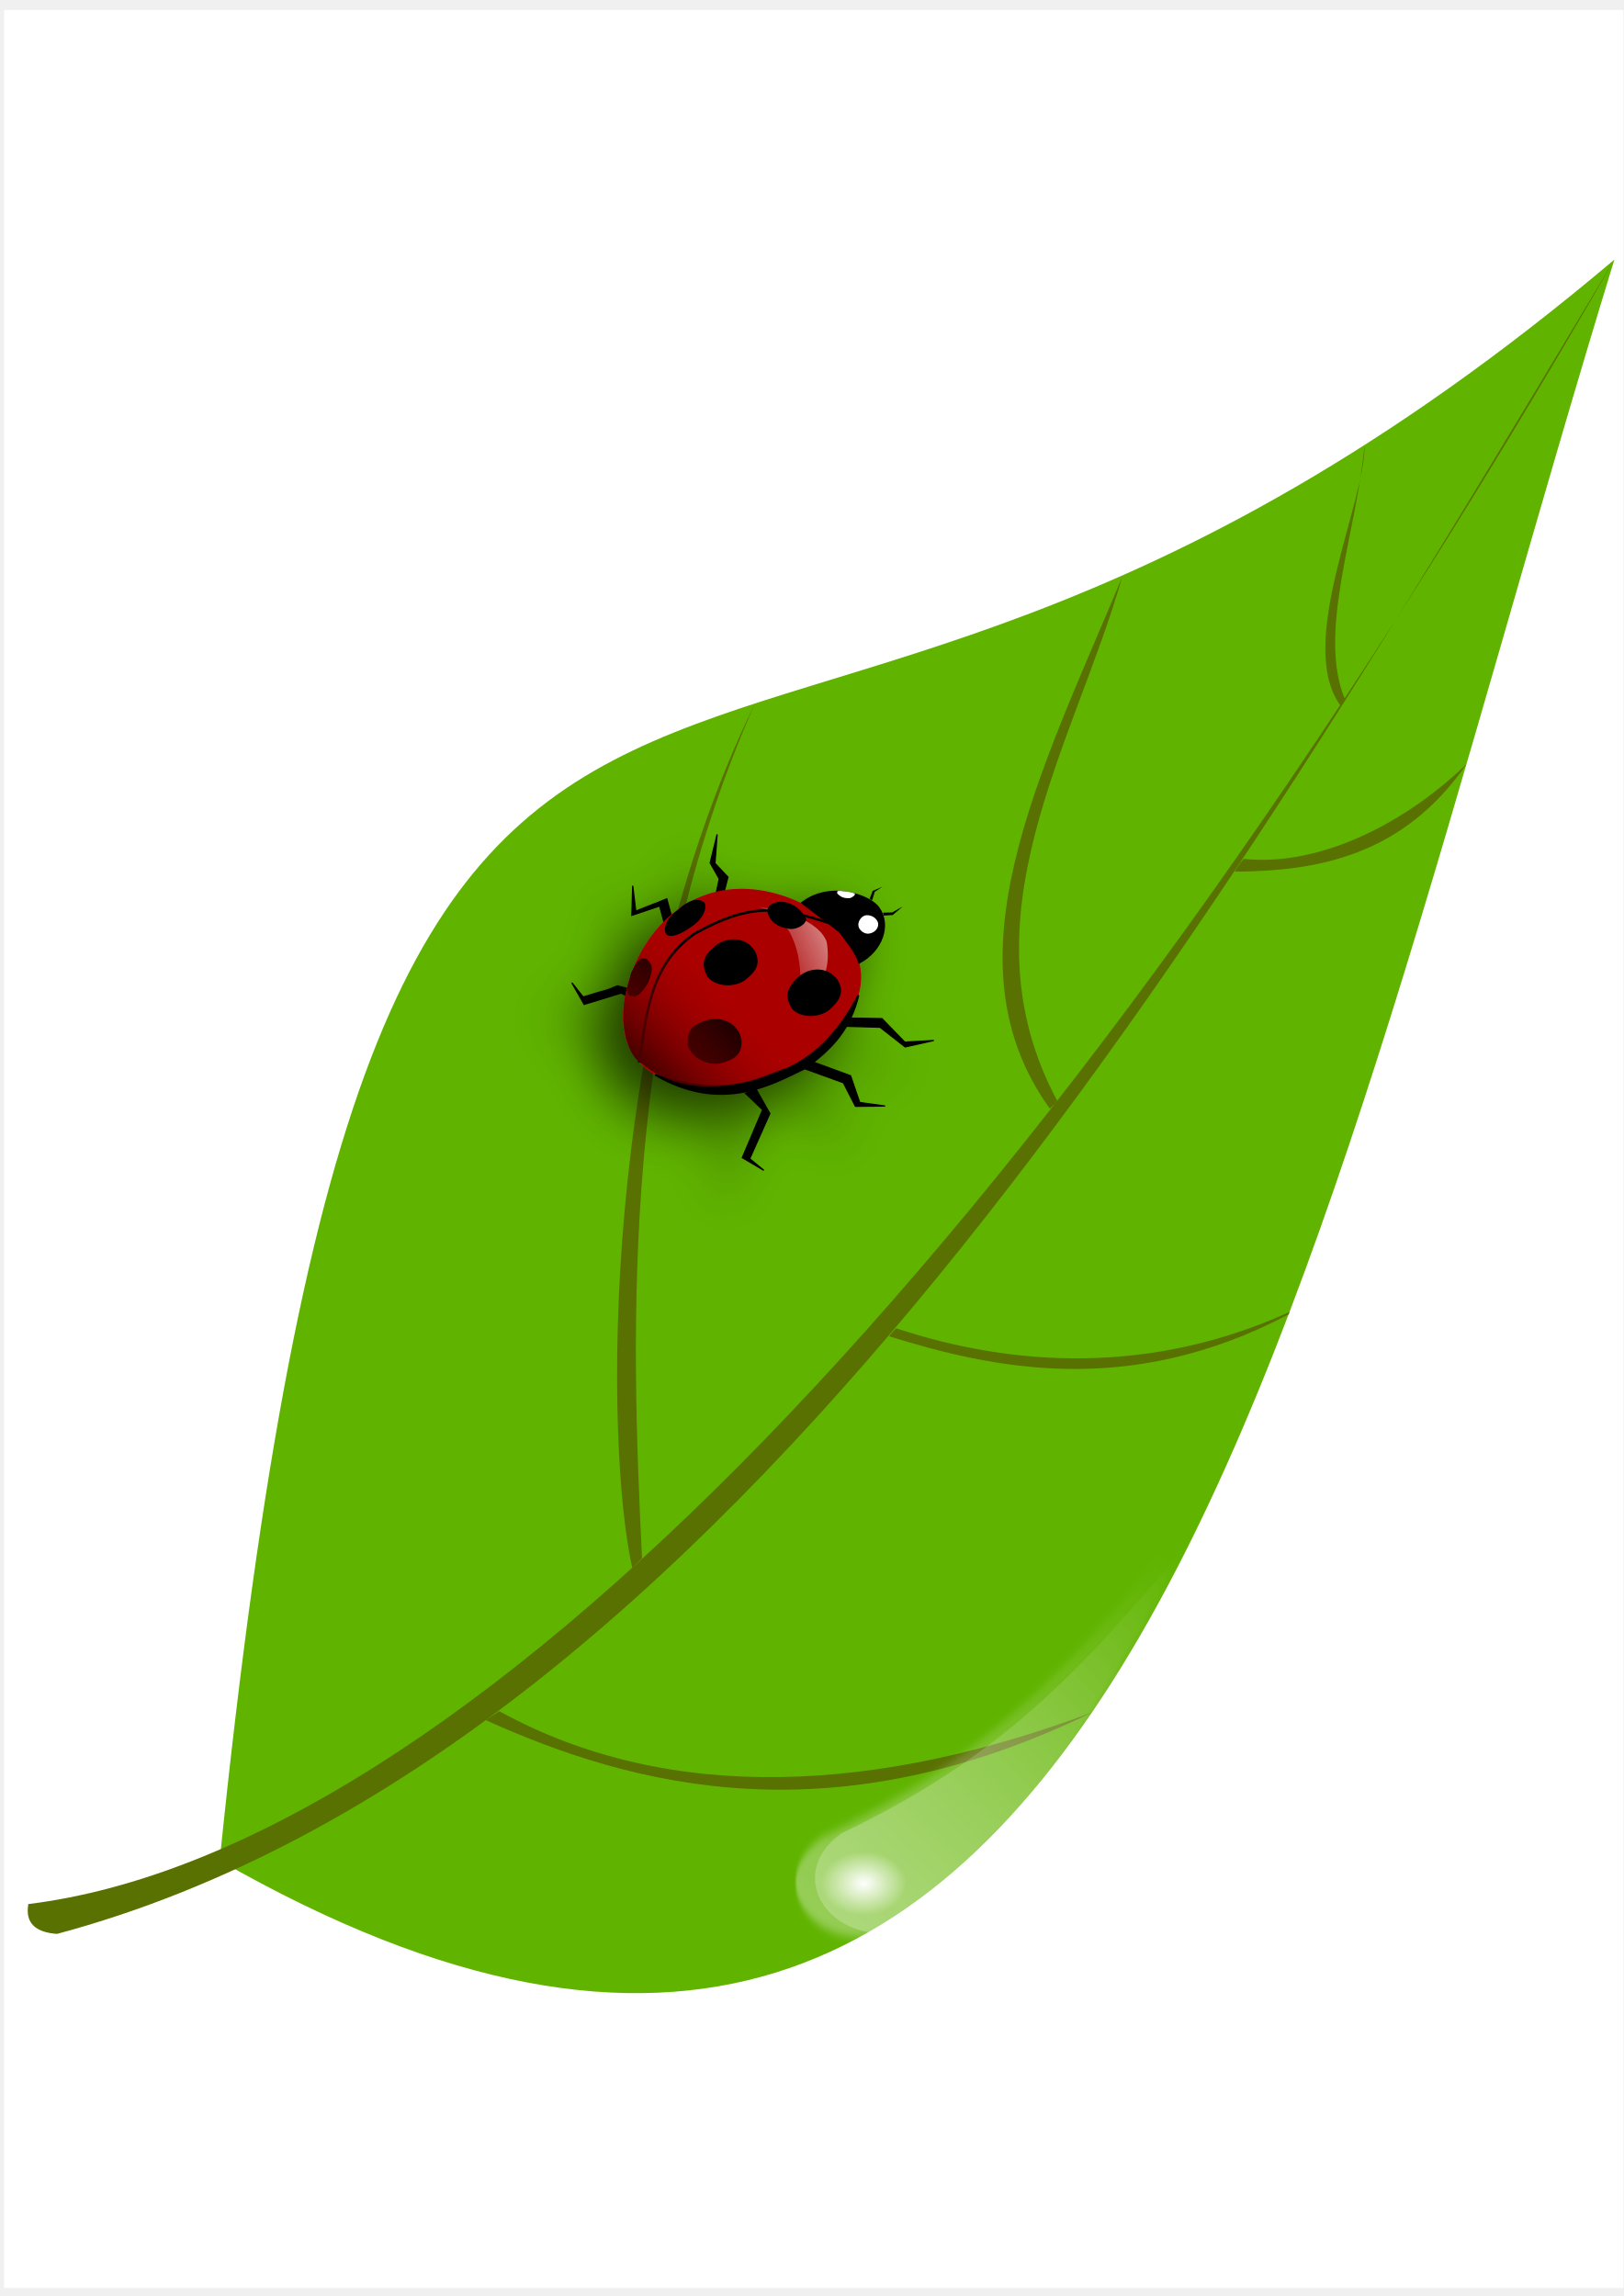
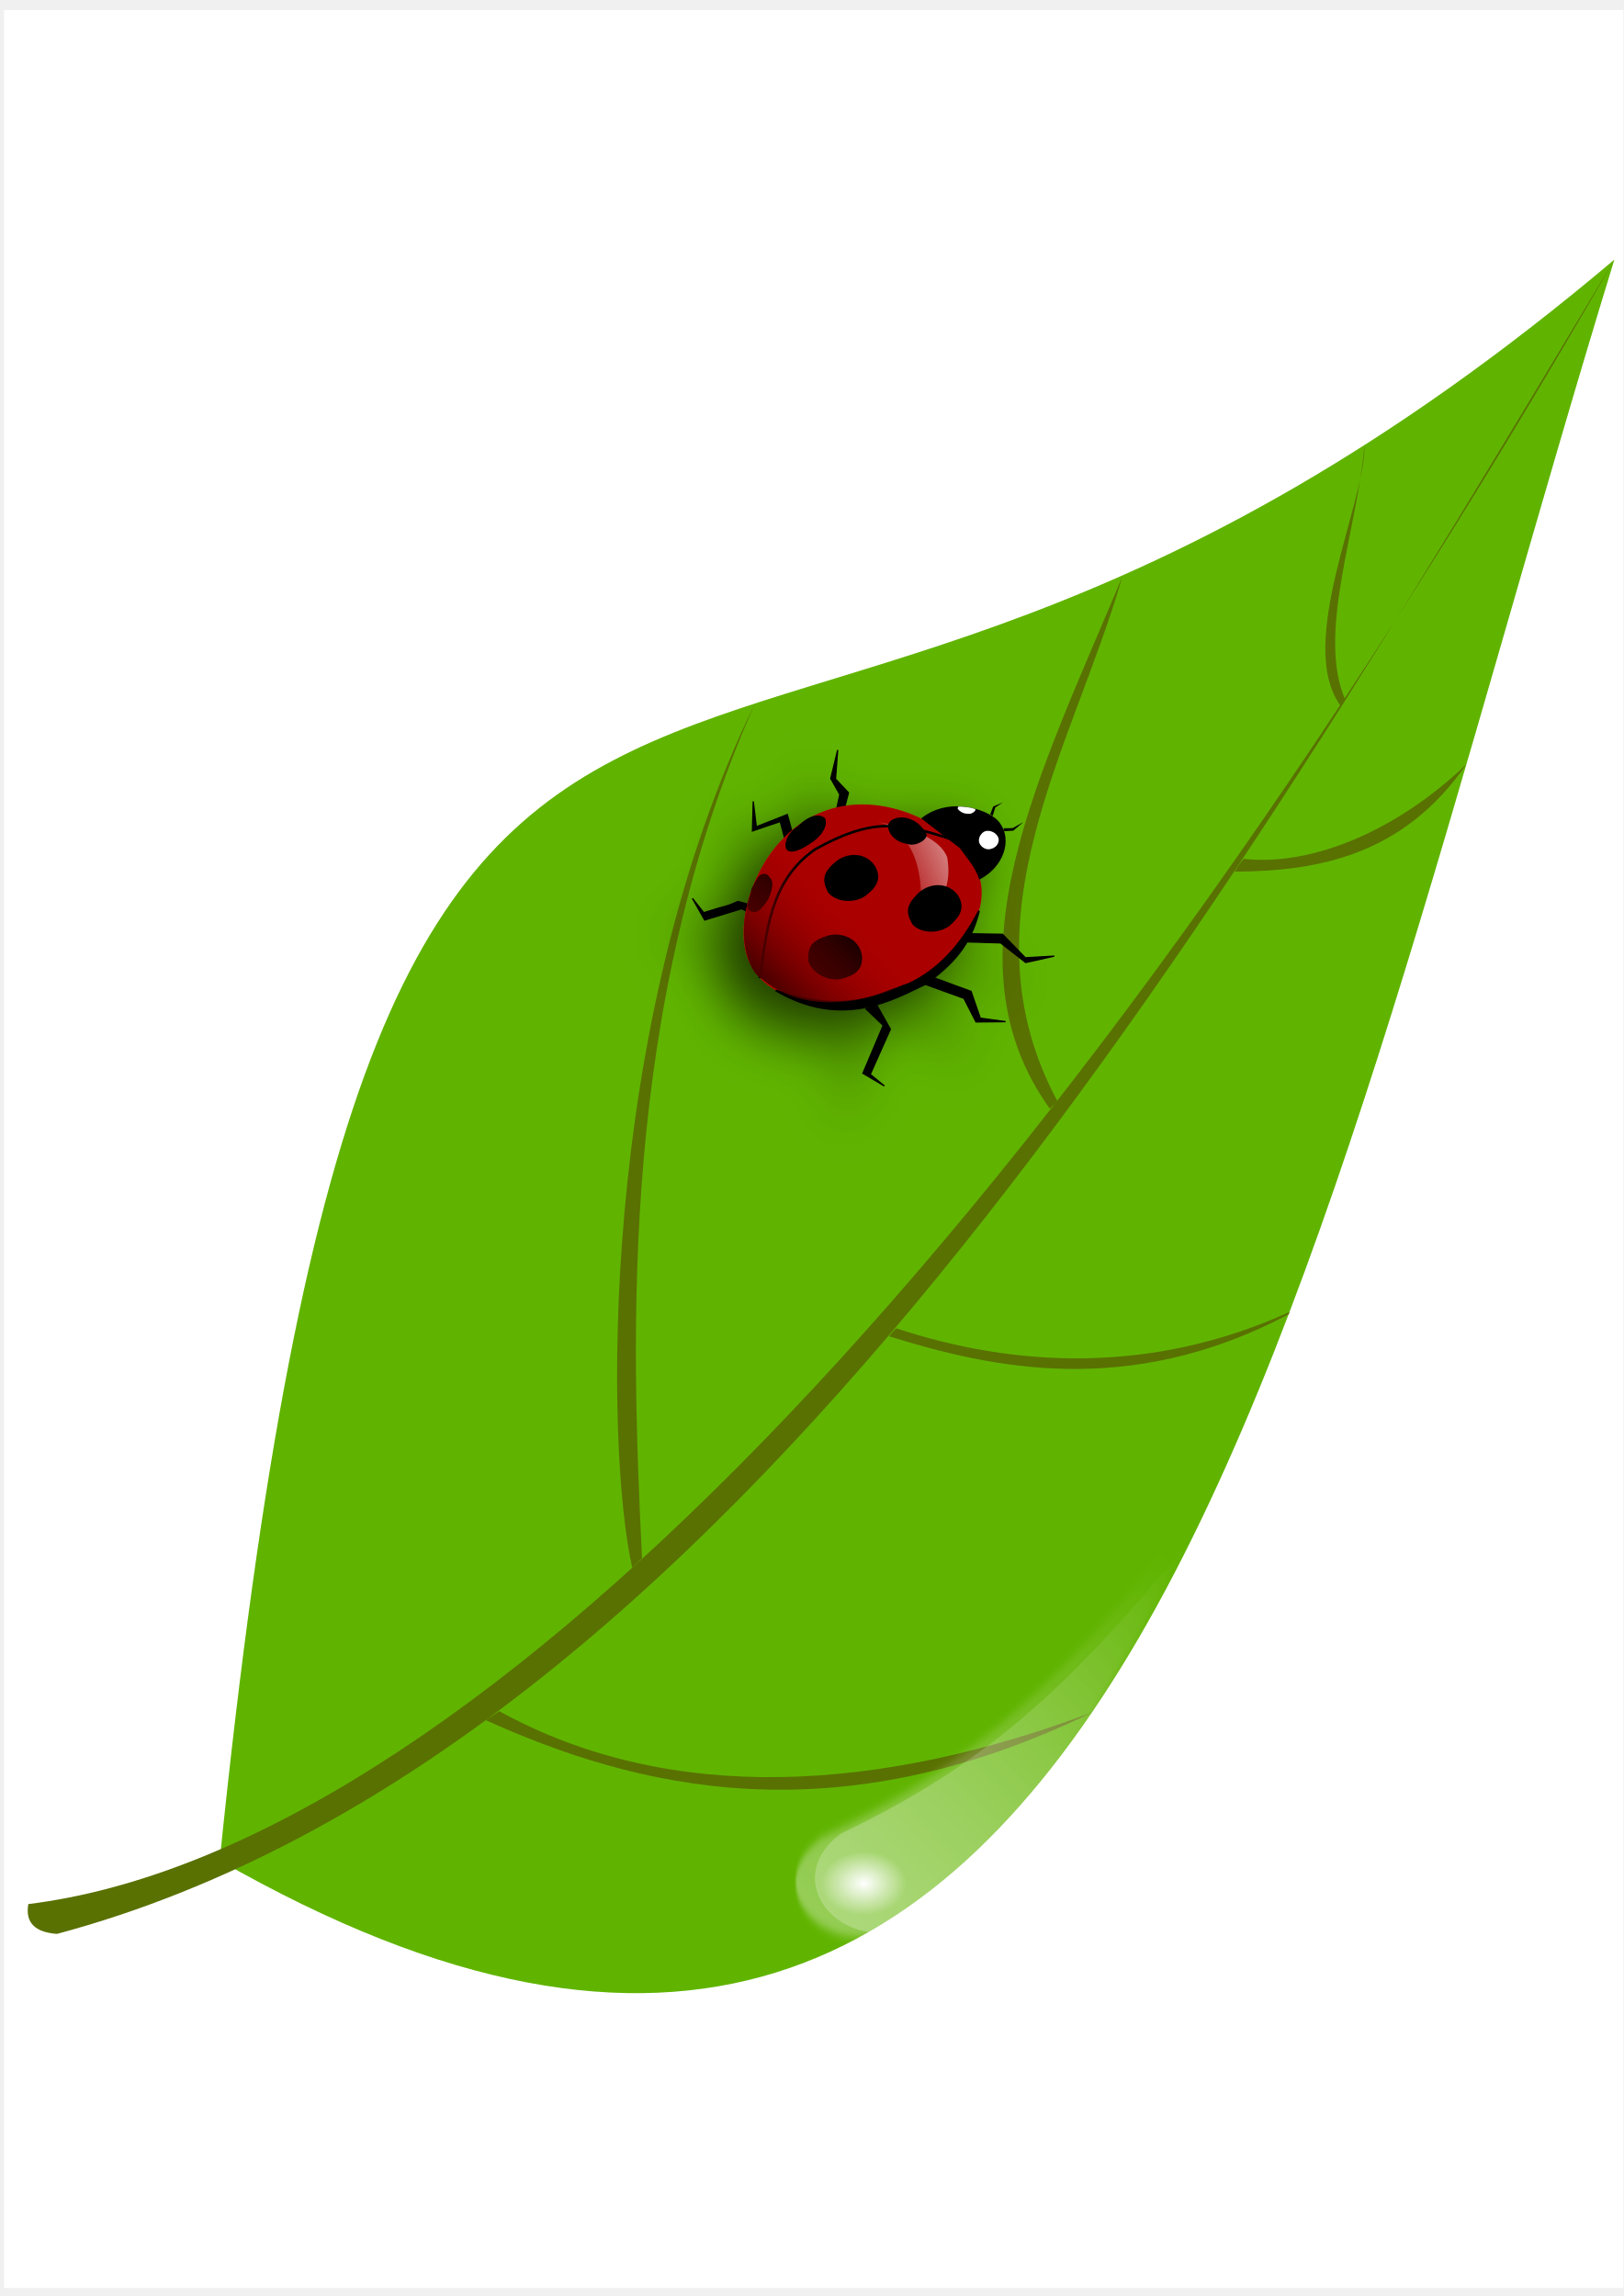
<svg xmlns="http://www.w3.org/2000/svg" xmlns:xlink="http://www.w3.org/1999/xlink" width="744.094" height="1052.362" id="svg2" version="1.1">
  <defs id="defs4">
    <linearGradient id="linearGradient4010">
      <stop style="stop-color:#ffffff;stop-opacity:1" offset="0" id="stop4012" />
      <stop style="stop-color:#ffffff;stop-opacity:0" offset="1" id="stop4014" />
    </linearGradient>
    <linearGradient id="linearGradient3989">
      <stop id="stop3991" offset="0" style="stop-color:#438200;stop-opacity:0.322;" />
      <stop id="stop3993" offset="1" style="stop-color:#e0ffc1;stop-opacity:0.681" />
    </linearGradient>
    <linearGradient id="linearGradient3859">
      <stop style="stop-color:#ffffff;stop-opacity:0" offset="0" id="stop3861" />
      <stop style="stop-color:#ffffff;stop-opacity:0.525" offset="1" id="stop3863" />
    </linearGradient>
    <linearGradient id="linearGradient3842">
      <stop style="stop-color:#490000;stop-opacity:1" offset="0" id="stop3844" />
      <stop style="stop-color:#aa0000;stop-opacity:0;" offset="1" id="stop3846" />
    </linearGradient>
    <linearGradient id="linearGradient3799">
      <stop style="stop-color:#ffffff;stop-opacity:1" offset="0" id="stop3801" />
      <stop style="stop-color:#ffffff;stop-opacity:0" offset="1" id="stop3803" />
    </linearGradient>
    <linearGradient xlink:href="#linearGradient3842" id="linearGradient3850" x1="362.649" y1="507.41" x2="374.734" y2="494.175" gradientUnits="userSpaceOnUse" />
    <linearGradient xlink:href="#linearGradient3859" id="linearGradient3865" x1="381.949" y1="491.261" x2="392.143" y2="486.081" gradientUnits="userSpaceOnUse" />
    <filter id="filter3962" width="1.5" height="1.5" x="-.25" y="-.25">
      <feGaussianBlur id="feGaussianBlur3964" in="SourceAlpha" stdDeviation="4.4" result="blur" />
      <feColorMatrix id="feColorMatrix3966" result="bluralpha" type="matrix" values="1 0 0 0 0 0 1 0 0 0 0 0 1 0 0 0 0 0 0.673 0 " />
      <feOffset id="feOffset3968" in="bluralpha" dx="-4" dy="4" result="offsetBlur" />
      <feMerge id="feMerge3970">
        <feMergeNode id="feMergeNode3972" in="offsetBlur" />
        <feMergeNode id="feMergeNode3974" in="SourceGraphic" />
      </feMerge>
    </filter>
    <radialGradient xlink:href="#linearGradient4010" id="radialGradient4016" cx="376.23" cy="647.82" fx="376.23" fy="647.82" r="4.489" gradientTransform="matrix(1,0,0,0.7435897,0,166.1078)" gradientUnits="userSpaceOnUse" />
    <filter id="filter4031" width="1.5" height="1.5" x="-.25" y="-.25">
      <feGaussianBlur id="feGaussianBlur4033" in="SourceAlpha" stdDeviation="1" result="blur" />
      <feColorMatrix id="feColorMatrix4035" result="bluralpha" type="matrix" values="-1 0 0 0 1 0 -1 0 0 1 0 0 -1 0 1 0 0 0 0.95 0 " />
      <feOffset id="feOffset4037" in="bluralpha" dx="-4" dy="4" result="offsetBlur" />
      <feMerge id="feMerge4039">
        <feMergeNode id="feMergeNode4041" in="offsetBlur" />
        <feMergeNode id="feMergeNode4043" in="SourceGraphic" />
      </feMerge>
    </filter>
    <linearGradient xlink:href="#linearGradient3799" id="linearGradient4099" gradientUnits="userSpaceOnUse" gradientTransform="translate(21.37204,-12.24271)" x1="388.477" y1="674.551" x2="442.767" y2="454.311" />
  </defs>
  <g id="layer1">
    <rect style="fill:#ffffff;fill-opacity:0.99;stroke:none" id="rect4101" width="742.101" height="1044.098" x="1.841" y="4.581" />
    <g id="g4204">
      <path id="path2987" d="M 739.818,118.985 C 596.289,586.695 515.808,1090.363 100.679,852.757 175.904,116.83 316.498,476.964 739.818,118.985 z" style="fill:#60b400;fill-opacity:1;stroke:none" />
      <g style="fill:#597100;fill-opacity:1" id="g4103">
        <path style="fill:#597100;fill-opacity:1;stroke:none" d="M 739.818,118.985 C 474.264,580.543 209.101,848.546 12.979,872.719 11.427,881.534 16.39,885.673 26.113,886.396 332.134,804.484 559.025,420.361 739.818,118.985 z" id="path2989" />
        <path style="fill:#597100;fill-opacity:1;stroke:none" d="m 500.43,784.87 c -96.722,36.366 -192.747,42.832 -271.601,-0.548 l -6.281,4.075 c 68.385,30.942 159.428,54.247 277.882,-3.527" id="path3003" />
        <path style="fill:#597100;fill-opacity:1;stroke:none" d="m 345.991,322.431 c -61.975,139.668 -56.847,287.82 -51.763,391.822 -1.131,1.114 -2.805,2.681 -4.49,4.319 -12.371,-54.446 -15.776,-249.095 56.254,-396.141" id="path3005" />
        <path style="fill:#597100;fill-opacity:1;stroke:none" d="m 590.995,601.3 c -63.05,28.727 -126.152,25.44 -180.274,7.522 -1.466,1.278 -2.234,2.49 -3.265,3.672 46.358,14.336 109.408,28.848 183.08,-10.064" id="path3007" />
        <path style="fill:#597100;fill-opacity:1;stroke:none" d="m 484.487,504.524 c -1.588,2.321 -0.825,0.961 -3.389,3.648 -48.895,-68.004 -4.899,-152.648 33.19,-243.728 -22.433,77.97 -74.345,156.716 -29.802,240.081 z" id="path3009" />
        <path style="fill:#597100;fill-opacity:1;stroke:none" d="m 616.419,320.625 c -2.033,3.874 -2.421,2.374 -2.028,2.927 -20.943,-28.452 11.701,-94.077 10.912,-119.545 -3.27,39.021 -21.866,86.107 -8.884,116.619 z" id="path3013" />
        <path style="fill:#597100;fill-opacity:1;stroke:none" d="m 672.044,350.256 c -31.324,30.081 -70.466,46.908 -102.078,43.383 -2.078,2.329 -3.172,4.227 -4.144,5.893 38.194,-0.238 77.201,-7.354 106.222,-49.277" id="path3793" />
      </g>
      <path transform="matrix(1.356685,0.8653696,-0.8653696,1.356685,301.1762,-283.9498)" id="path3797" d="m 419.916,560.847 c 30.129,-48.218 33.964,-83.677 41.639,-146.161 3.634,68.701 11.833,125.053 -14.446,162.307 -14.224,11.601 -34.488,2.272 -27.193,-16.146 z" style="opacity:0.567;fill:url(#linearGradient4099);fill-opacity:1;stroke:none;filter:url(#filter4031)" />
      <path transform="matrix(4.379233,0,0,4.379233,-1251.761,-1973.692)" d="m 380.718,647.82 c 0,1.843 -2.01,3.338 -4.489,3.338 -2.479,0 -4.489,-1.494 -4.489,-3.338 0,-1.843 2.01,-3.338 4.489,-3.338 2.466,0 4.47,1.479 4.488,3.313" id="path4008" style="fill:url(#radialGradient4016);fill-opacity:1;stroke:none" />
    </g>
-     <g id="g3887" transform="matrix(2.895667,0,0,2.895667,-883.2607,-1409.152)">
+     <g id="g3887" transform="matrix(2.895667,0,0,2.895667,-828.0174,-1447.822)">
      <g id="g3924" transform="matrix(0.9982803,0.05862186,-0.05862186,0.9982803,73.44693,126.3306)" style="filter:url(#filter3962)">
        <path id="path3848" d="m 374.717,481.662 0.733,-3.701 -2.181,-2.056 0.076,-4.598 -0.827,4.566 1.578,2.436 -0.633,4.143 z" style="fill:#000000;fill-opacity:1;stroke:#000000;stroke-width:0.2;stroke-linecap:butt;stroke-linejoin:miter;stroke-miterlimit:4;stroke-opacity:1;stroke-dasharray:none" />
        <path id="path3850" d="m 368.022,488.039 -2.031,-6.068 -4.789,2.221 -0.717,-3.985 0.146,4.682 4.302,-1.746 2.02,6.094 z" style="fill:#000000;fill-opacity:1;stroke:#000000;stroke-width:0.2;stroke-linecap:butt;stroke-linejoin:miter;stroke-miterlimit:4;stroke-opacity:1;stroke-dasharray:none" />
        <path id="path3852" d="m 364.115,497.248 -5.101,-1.087 c -2.224,1.129 -1.087,0.462 -5.32,2.093 l -1.923,-2.157 2.144,3.309 5.743,-2.135 3.859,1.675 z" style="fill:#000000;fill-opacity:1;stroke:#000000;stroke-width:0.2;stroke-linecap:butt;stroke-linejoin:miter;stroke-miterlimit:4;stroke-opacity:1;stroke-dasharray:none" />
        <path style="fill:#aa0000;fill-opacity:1;stroke:none" d="m 384.042,509.075 c -8.197,3.584 -16.644,2.999 -20.897,-1.079 -0.851,-0.816 -1.589,-1.826 -2.063,-2.91 -2.844,-6.504 0.913,-19.724 10.75,-24.025 9.837,-4.301 22.028,1.947 24.872,8.45 2.829,6.47 -2.766,15.179 -12.53,19.506" id="path3830" />
        <path style="fill:none;stroke:#000000;stroke-width:0.4;stroke-linecap:butt;stroke-linejoin:miter;stroke-miterlimit:4;stroke-opacity:1;stroke-dasharray:none" d="m 363.141,508.066 c 0.716,-7.161 0.605,-15.424 7.573,-20.858 8.594,-5.497 13.122,-5.067 21.47,-2.85" id="path3833" />
        <path style="fill:#000000;fill-opacity:1;stroke:#000000;stroke-width:0.3;stroke-linecap:butt;stroke-linejoin:miter;stroke-miterlimit:4;stroke-opacity:1;stroke-dasharray:none" d="m 387.418,481.325 c 4.368,-3.769 10.777,-1.649 12.093,0.075 2.145,2.568 0.946,6.761 -2.514,8.849 -0.715,-1.813 -2.16,-3.205 -3.341,-4.687 z" id="path3835" />
        <path style="fill:#000000;fill-opacity:1;stroke:#000000;stroke-width:0.3;stroke-linecap:butt;stroke-linejoin:miter;stroke-miterlimit:4;stroke-opacity:1;stroke-dasharray:none" d="m 365.786,509.866 c 11.659,3.188 16.068,-0.324 21.011,-2.277 4.247,-2.331 7.723,-6.239 10.367,-12.175 -1.026,5.436 -3.567,8.613 -7.794,12.049 -4.926,2.714 -12.693,7.953 -23.585,2.404" id="path3837" />
        <path style="fill:#000000;fill-opacity:1;stroke:#000000;stroke-width:0.2;stroke-linecap:butt;stroke-linejoin:miter;stroke-miterlimit:4;stroke-opacity:1;stroke-dasharray:none" d="m 396.313,499.098 4.78,-0.206 3.824,3.505 4.568,-0.531 -4.461,1.275 -4.143,-2.868 -5.23,0.15 z" id="path3839" />
        <path style="fill:#000000;fill-opacity:1;stroke:#000000;stroke-width:0.2;stroke-linecap:butt;stroke-linejoin:miter;stroke-miterlimit:4;stroke-opacity:1;stroke-dasharray:none" d="m 390.631,506.392 6.03,1.819 1.7,4.143 4.036,0.319 -4.674,0.319 -2.124,-3.612 -6.055,-1.806 z" id="path3841" />
        <path style="fill:#000000;fill-opacity:1;stroke:#000000;stroke-width:0.2;stroke-linecap:butt;stroke-linejoin:miter;stroke-miterlimit:4;stroke-opacity:1;stroke-dasharray:none" d="m 381.854,511.191 2.406,3.737 -2.762,7.329 2.337,1.7 -3.505,-1.806 2.762,-7.754 -2.868,-2.443 z" id="path3843" />
        <path style="fill:#ffffff;fill-opacity:1;stroke:none" d="m 398.282,485.572 c -0.761,0.171 -1.64,-0.448 -1.769,-1.129 -0.148,-0.779 0.473,-1.665 1.164,-1.749 1.083,-0.131 1.945,0.673 1.955,1.363 10e-6,0.698 -0.504,1.324 -1.35,1.514 z" id="path3845" />
        <path id="path3854" d="m 394.266,479.139 c 0.501,0.021 1.069,0.129 1.295,0.195 0.216,0.062 0.072,0.347 -0.106,0.486 -0.348,0.271 -0.447,0.369 -1.047,0.358 -0.837,-0.015 -1.08,-0.327 -1.354,-0.475 -0.135,-0.266 -0.232,0.017 -0.195,-0.482 0.015,-0.203 0.981,-0.101 1.407,-0.082 z" style="fill:#ffffff;fill-opacity:1;stroke:none" />
        <path id="path3784" d="m 370.653,504.877 c -0.243,-2.272 0.374,-3.278 3.07,-4.225 2.422,-0.647 4.853,0.54 5.373,2.922 0.338,2.332 -1.052,3.251 -3.17,3.905 -2.137,0.483 -4.65,-0.734 -5.273,-2.602 z" style="fill:#000000;fill-opacity:1;stroke:none" />
        <path style="fill:#000000;fill-opacity:1;stroke:none" d="m 373.108,493.863 c -1.115,-1.995 -0.942,-3.162 1.166,-5.091 1.974,-1.545 4.676,-1.407 6.089,0.579 1.226,2.013 0.307,3.403 -1.383,4.836 -1.776,1.283 -4.565,1.149 -5.871,-0.324 z" id="path3786" />
        <path style="fill:#000000;fill-opacity:1;stroke:none" d="m 371.971,482.191 c -0.984,-0.729 -2.466,-0.383 -4.258,1.554 -1.481,1.048 -2.129,2.978 -1.496,3.798 0.68,0.639 2.217,-0.007 3.971,-1.439 1.578,-1.166 2.356,-2.935 1.784,-3.913 z" id="path3788" />
        <path style="fill:#000000;fill-opacity:1;stroke:none" d="m 361.095,497.613 c -1.097,-0.659 -0.314,-1.411 -0.058,-3.568 0.762,-1.731 1.099,-2.753 2.302,-2.417 1.052,0.84 1.242,1.482 0.46,3.856 -1.142,2.003 -1.741,2.365 -2.705,2.129 z" id="path3790" />
        <path style="fill:#000000;fill-opacity:1;stroke:none" d="m 398.039,480.062 0.403,-1.266 1.496,-0.748 -1.151,0.863 -0.345,1.381 z" id="path3792" />
        <path style="fill:#000000;fill-opacity:1;stroke:none" d="m 400.284,482.133 1.439,-0.115 1.611,-1.036 -1.496,1.439 -1.439,0.173 z" id="path3794" />
        <path style="fill:url(#linearGradient3850);fill-opacity:1;stroke:none" d="m 370.245,481.86 c -1.494,2.646 -1.734,4.22 -1.266,6.33 3.426,7.799 13.338,15.57 21.752,16.228 -4.05,4.232 -18.05,10.841 -27.276,3.683 -2.015,-0.623 -5.263,-7.38 -1.611,-16.113 1.837,-4.982 6.645,-9.502 8.402,-10.128 z" id="path3840" />
        <path style="fill:url(#linearGradient3865);fill-opacity:1;stroke:none" d="m 391.652,487.27 c 1.477,6.511 -2.502,8.735 -4.086,10.876 1.147,-6.286 -0.79,-14.678 -7.251,-15.825 3.871,0.277 9.866,1.591 11.336,4.949 z" id="path3857" />
        <path style="fill:#000000;fill-opacity:1;stroke:none" d="m 388.181,483.803 c 0.151,0.987 -1.735,2.058 -2.906,1.707 -2.18,-0.174 -3.248,-1.677 -3.279,-2.735 0.102,-0.902 1.349,-1.644 2.902,-1.362 1.298,0.233 2.521,1.059 3.283,2.389 z" id="path3856" />
        <path style="fill:#000000;fill-opacity:1;stroke:none" d="m 386.79,498.178 c -1.269,-1.9 -1.189,-3.077 0.759,-5.167 1.845,-1.697 4.549,-1.773 6.116,0.095 1.382,1.909 0.576,3.368 -0.996,4.93 -1.669,1.419 -4.46,1.507 -5.878,0.142 z" id="path3782" />
      </g>
    </g>
  </g>
</svg>
